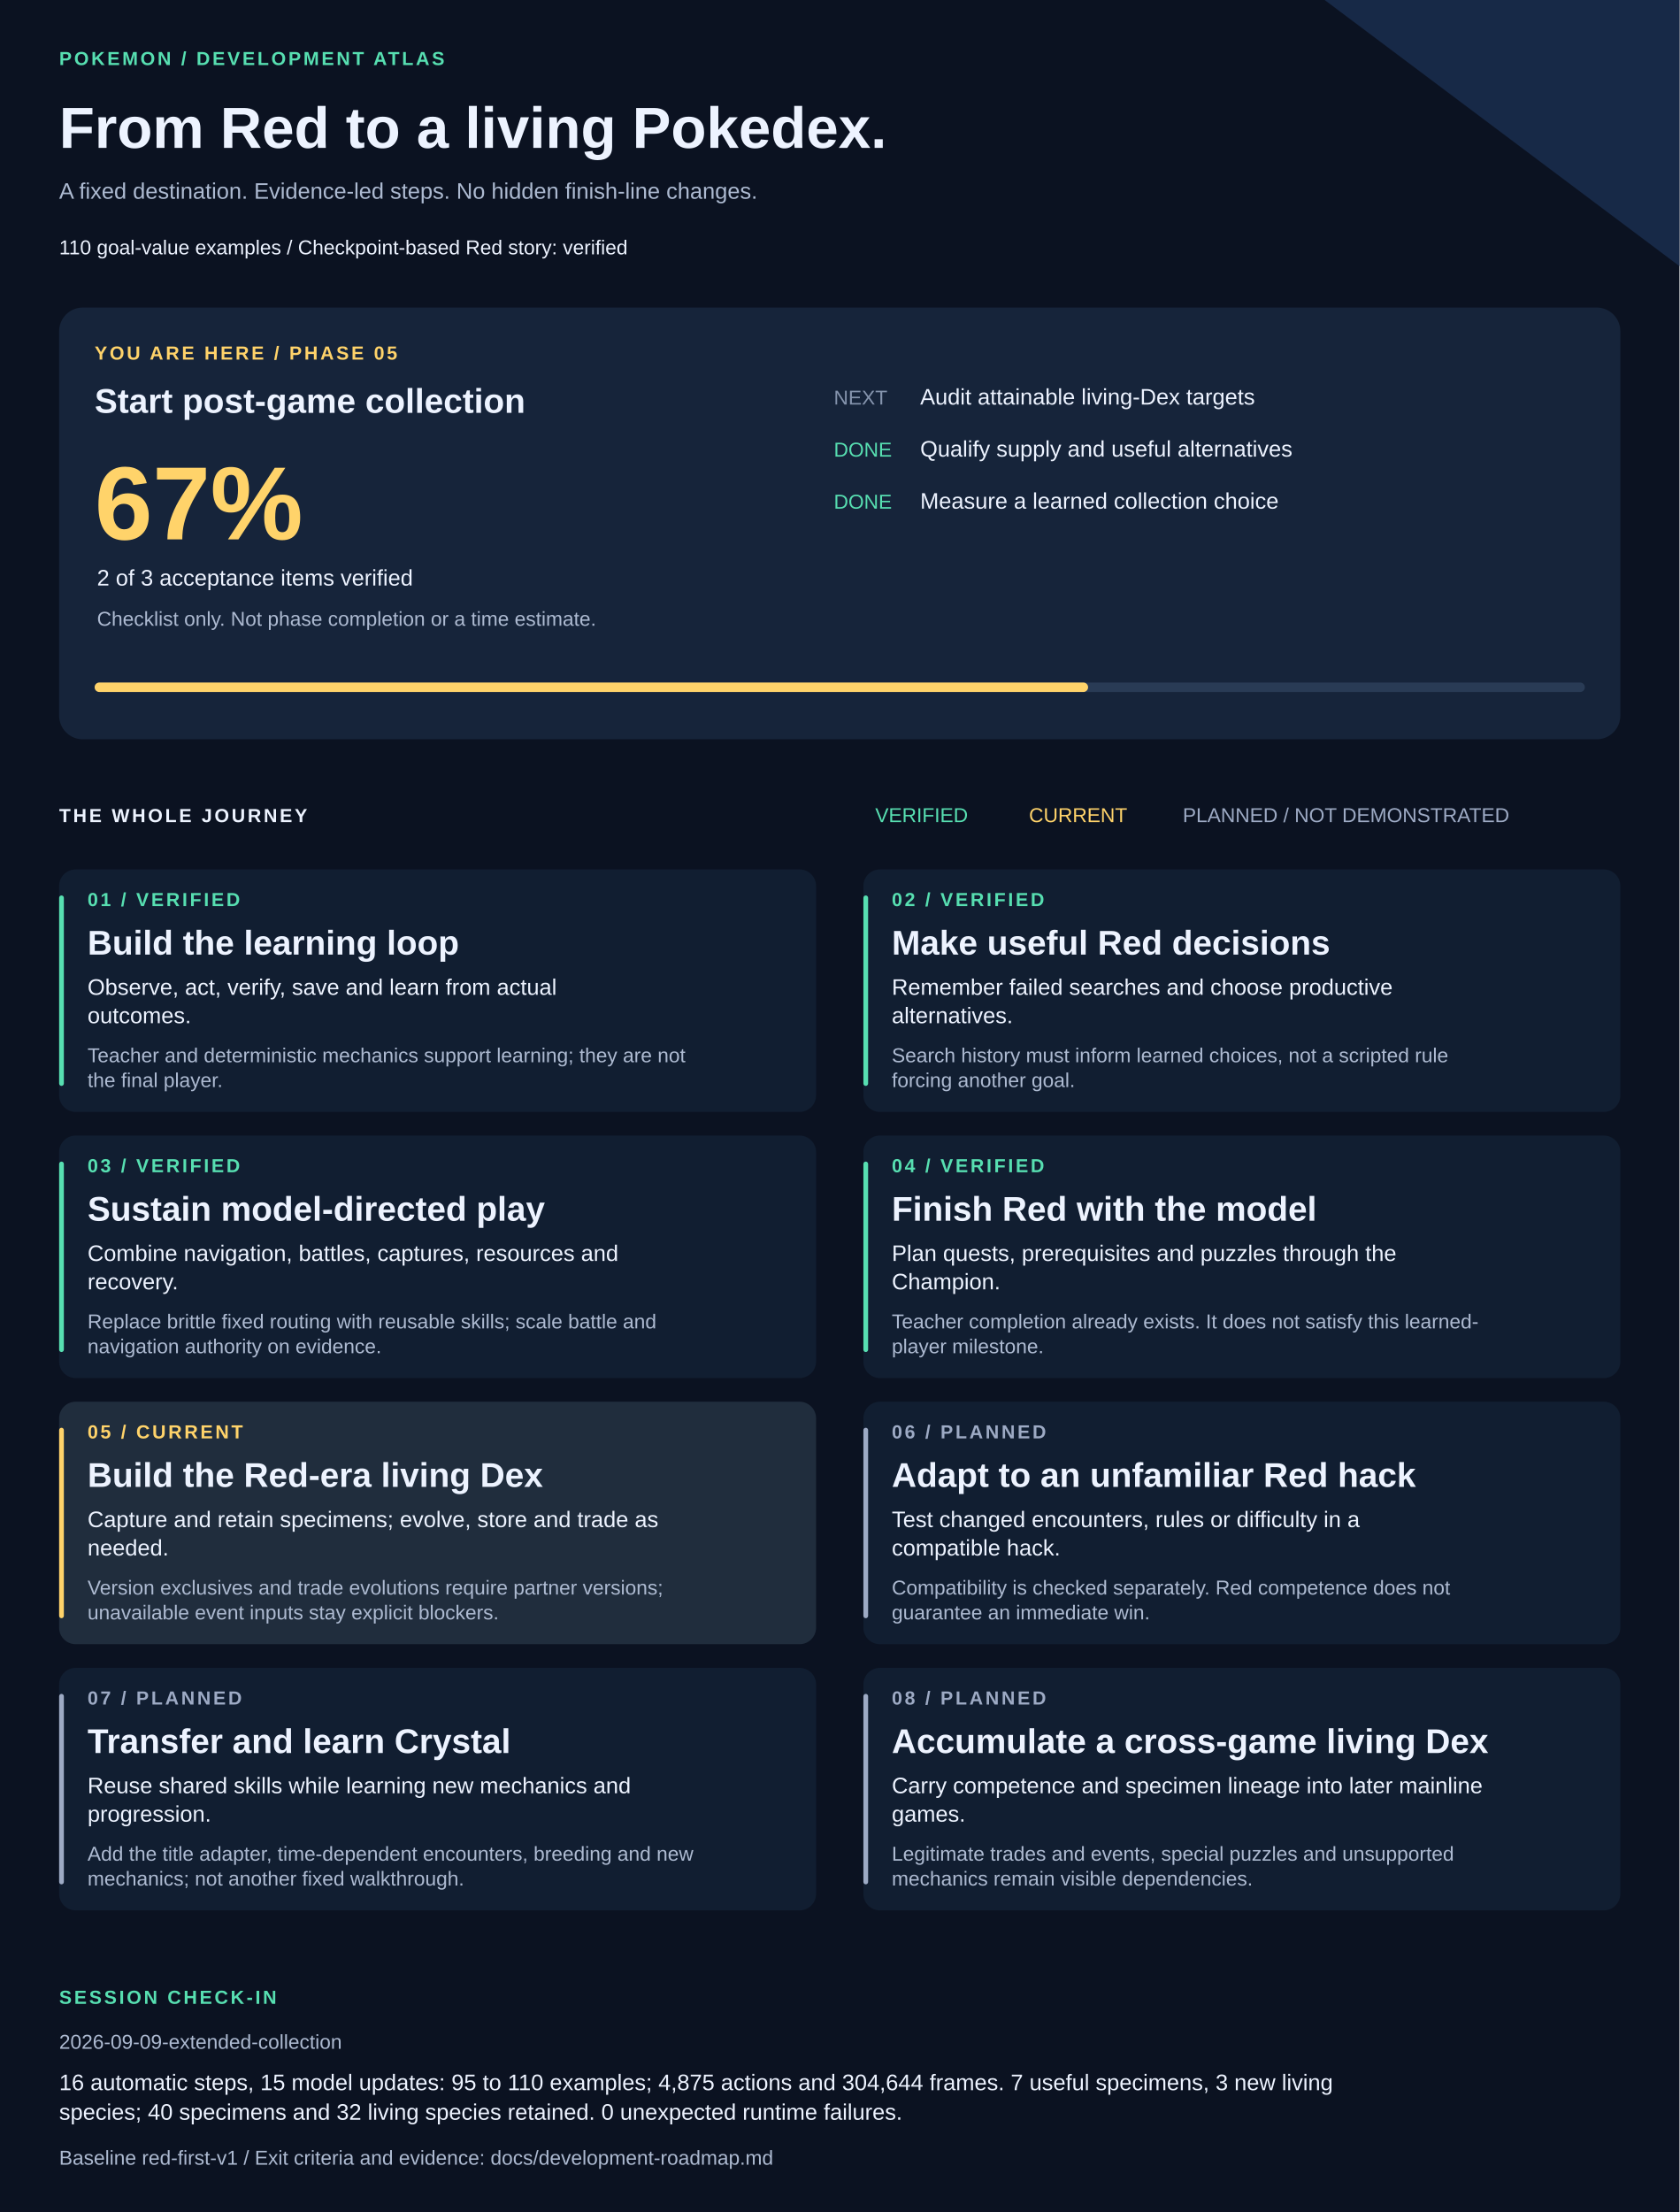
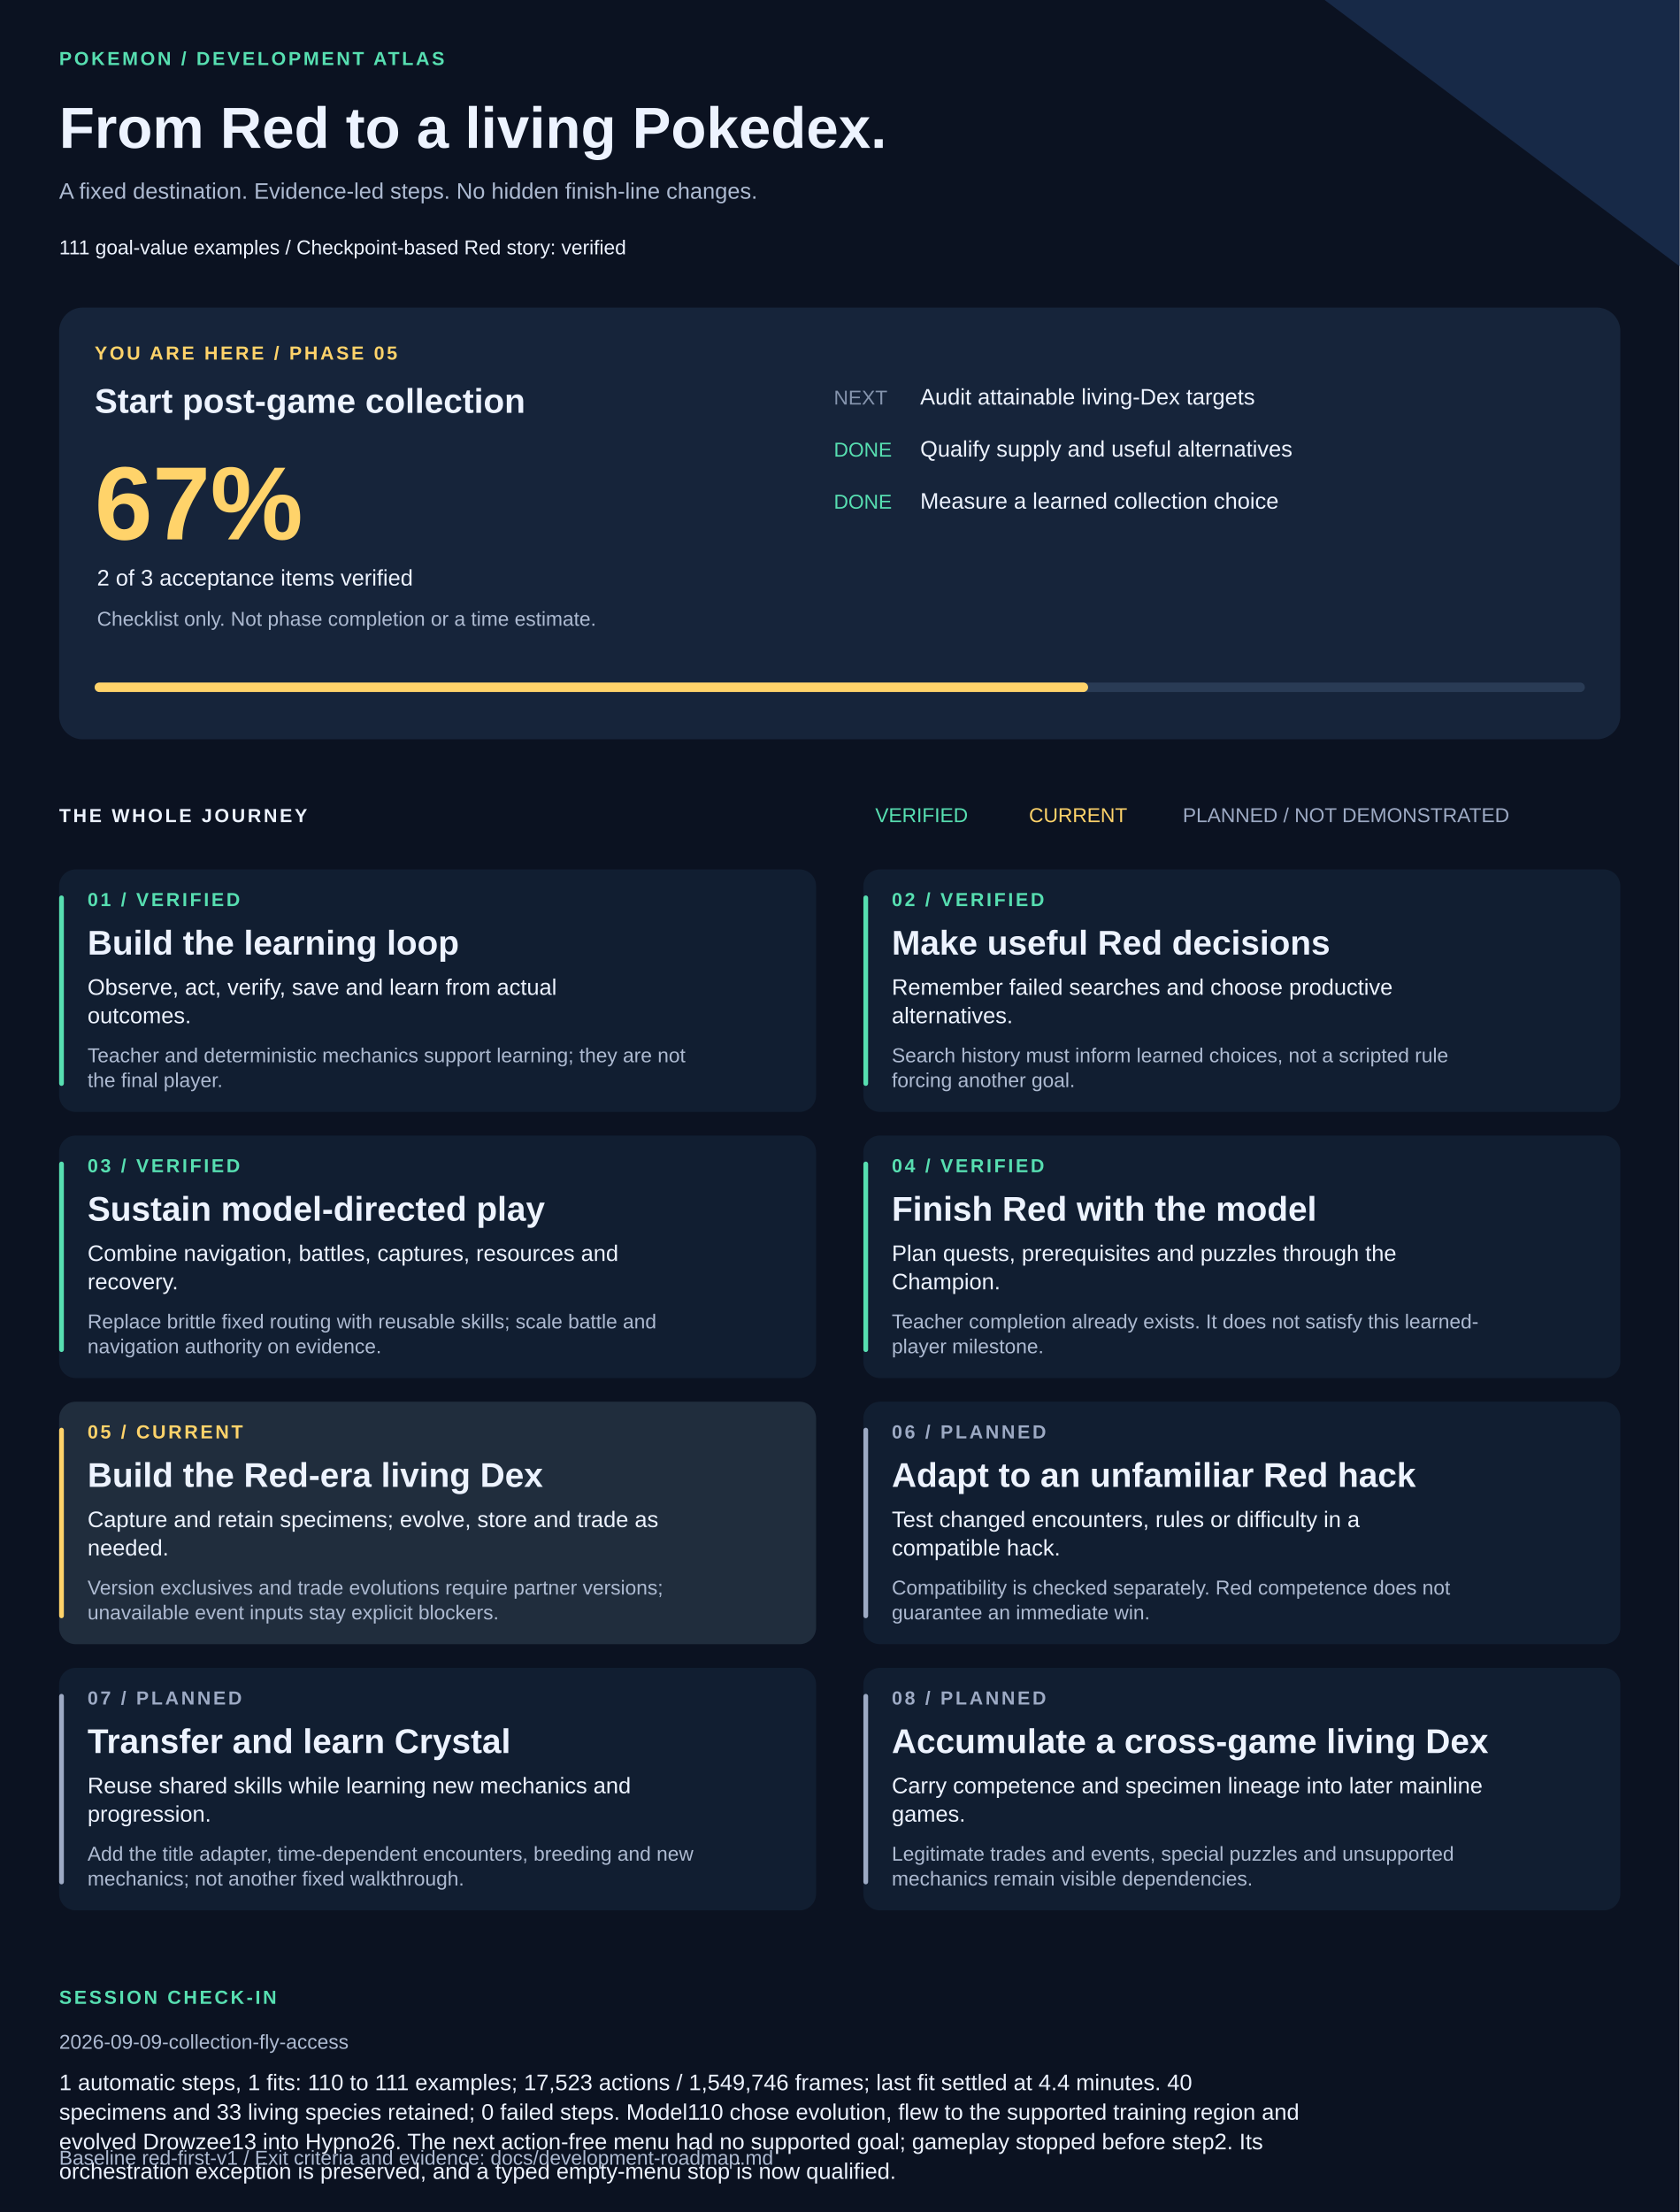
<svg xmlns="http://www.w3.org/2000/svg" width="1420" height="1870" viewBox="0 0 1420 1870" role="img" aria-labelledby="title description">
  <style>text{font-family:Arial,Helvetica,sans-serif;fill:#edf3ff}.muted{fill:#adbad1}.eyebrow{font-size:16px;letter-spacing:2px;font-weight:bold}.heading{font-size:29px;font-weight:bold}.body{font-size:19px}.small{font-size:17px}</style>
  <rect width="1420" height="1870" fill="#0b1221" />
  <path d="M1120 0H1420V225Z" fill="#172947" />
  <text x="50" y="55" class="eyebrow" style="fill:#57dfb1">POKEMON / DEVELOPMENT ATLAS</text>
  <text x="50" y="125" style="font-size:49px;font-weight:bold">From Red to a living Pokedex.</text>
  <text x="50" y="168" class="body muted">A fixed destination. Evidence-led steps. No hidden finish-line changes.</text>
-   <text x="50" y="215" class="small">110 goal-value examples  /  Checkpoint-based Red story: verified</text>
+   <text x="50" y="215" class="small">111 goal-value examples  /  Checkpoint-based Red story: verified</text>
  <rect x="50" y="260" width="1320" height="365" rx="20" fill="#16243a" />
  <text x="80" y="304" class="eyebrow" style="fill:#ffd36a">YOU ARE HERE / PHASE 05</text>
  <text x="80" y="349" class="heading">Start post-game collection</text>
  <text x="80" y="456" style="font-size:88px;font-weight:bold;fill:#ffd36a">67%</text>
  <text x="82" y="495" class="body">2 of 3 acceptance items verified</text>
  <text x="82" y="529" class="small muted">Checklist only. Not phase completion or a time estimate.</text>
  <text x="705" y="342" class="small" style="fill:#8594ad">NEXT</text>
  <text x="778" y="342" class="body">Audit attainable living-Dex targets</text>
  <text x="705" y="386" class="small" style="fill:#57dfb1">DONE</text>
  <text x="778" y="386" class="body">Qualify supply and useful alternatives</text>
  <text x="705" y="430" class="small" style="fill:#57dfb1">DONE</text>
  <text x="778" y="430" class="body">Measure a learned collection choice</text>
  <rect x="80" y="577" width="1260" height="8" rx="4" fill="#293b55" />
  <rect x="80" y="577" width="840" height="8" rx="4" fill="#ffd36a" />
  <text x="50" y="695" class="eyebrow">THE WHOLE JOURNEY</text>
  <text x="740" y="695" class="small" style="fill:#57dfb1">VERIFIED</text>
  <text x="870" y="695" class="small" style="fill:#ffd36a">CURRENT</text>
  <text x="1000" y="695" class="small" style="fill:#9daac4">PLANNED / NOT DEMONSTRATED</text>
  <rect x="50" y="735" width="640" height="205" rx="14" fill="#111e31" />
  <rect x="50" y="757" width="4" height="161" rx="2" fill="#57dfb1" />
  <text x="74" y="766" class="eyebrow" style="fill:#57dfb1">01 / VERIFIED</text>
  <text x="74" y="807" class="heading">Build the learning loop</text>
  <text x="74" y="841" class="body">Observe, act, verify, save and learn from actual</text>
  <text x="74" y="865" class="body">outcomes.</text>
  <text x="74" y="898" class="small muted">Teacher and deterministic mechanics support learning; they are not</text>
  <text x="74" y="919" class="small muted">the final player.</text>
  <rect x="730" y="735" width="640" height="205" rx="14" fill="#111e31" />
  <rect x="730" y="757" width="4" height="161" rx="2" fill="#57dfb1" />
  <text x="754" y="766" class="eyebrow" style="fill:#57dfb1">02 / VERIFIED</text>
  <text x="754" y="807" class="heading">Make useful Red decisions</text>
  <text x="754" y="841" class="body">Remember failed searches and choose productive</text>
  <text x="754" y="865" class="body">alternatives.</text>
  <text x="754" y="898" class="small muted">Search history must inform learned choices, not a scripted rule</text>
  <text x="754" y="919" class="small muted">forcing another goal.</text>
  <rect x="50" y="960" width="640" height="205" rx="14" fill="#111e31" />
  <rect x="50" y="982" width="4" height="161" rx="2" fill="#57dfb1" />
  <text x="74" y="991" class="eyebrow" style="fill:#57dfb1">03 / VERIFIED</text>
  <text x="74" y="1032" class="heading">Sustain model-directed play</text>
  <text x="74" y="1066" class="body">Combine navigation, battles, captures, resources and</text>
  <text x="74" y="1090" class="body">recovery.</text>
  <text x="74" y="1123" class="small muted">Replace brittle fixed routing with reusable skills; scale battle and</text>
  <text x="74" y="1144" class="small muted">navigation authority on evidence.</text>
  <rect x="730" y="960" width="640" height="205" rx="14" fill="#111e31" />
  <rect x="730" y="982" width="4" height="161" rx="2" fill="#57dfb1" />
  <text x="754" y="991" class="eyebrow" style="fill:#57dfb1">04 / VERIFIED</text>
  <text x="754" y="1032" class="heading">Finish Red with the model</text>
  <text x="754" y="1066" class="body">Plan quests, prerequisites and puzzles through the</text>
  <text x="754" y="1090" class="body">Champion.</text>
  <text x="754" y="1123" class="small muted">Teacher completion already exists. It does not satisfy this learned-</text>
  <text x="754" y="1144" class="small muted">player milestone.</text>
  <rect x="50" y="1185" width="640" height="205" rx="14" fill="#202d3d" />
  <rect x="50" y="1207" width="4" height="161" rx="2" fill="#ffd36a" />
  <text x="74" y="1216" class="eyebrow" style="fill:#ffd36a">05 / CURRENT</text>
  <text x="74" y="1257" class="heading">Build the Red-era living Dex</text>
  <text x="74" y="1291" class="body">Capture and retain specimens; evolve, store and trade as</text>
  <text x="74" y="1315" class="body">needed.</text>
  <text x="74" y="1348" class="small muted">Version exclusives and trade evolutions require partner versions;</text>
  <text x="74" y="1369" class="small muted">unavailable event inputs stay explicit blockers.</text>
  <rect x="730" y="1185" width="640" height="205" rx="14" fill="#111e31" />
  <rect x="730" y="1207" width="4" height="161" rx="2" fill="#9daac4" />
  <text x="754" y="1216" class="eyebrow" style="fill:#9daac4">06 / PLANNED</text>
  <text x="754" y="1257" class="heading">Adapt to an unfamiliar Red hack</text>
  <text x="754" y="1291" class="body">Test changed encounters, rules or difficulty in a</text>
  <text x="754" y="1315" class="body">compatible hack.</text>
  <text x="754" y="1348" class="small muted">Compatibility is checked separately. Red competence does not</text>
  <text x="754" y="1369" class="small muted">guarantee an immediate win.</text>
  <rect x="50" y="1410" width="640" height="205" rx="14" fill="#111e31" />
  <rect x="50" y="1432" width="4" height="161" rx="2" fill="#9daac4" />
  <text x="74" y="1441" class="eyebrow" style="fill:#9daac4">07 / PLANNED</text>
  <text x="74" y="1482" class="heading">Transfer and learn Crystal</text>
  <text x="74" y="1516" class="body">Reuse shared skills while learning new mechanics and</text>
  <text x="74" y="1540" class="body">progression.</text>
  <text x="74" y="1573" class="small muted">Add the title adapter, time-dependent encounters, breeding and new</text>
  <text x="74" y="1594" class="small muted">mechanics; not another fixed walkthrough.</text>
  <rect x="730" y="1410" width="640" height="205" rx="14" fill="#111e31" />
  <rect x="730" y="1432" width="4" height="161" rx="2" fill="#9daac4" />
  <text x="754" y="1441" class="eyebrow" style="fill:#9daac4">08 / PLANNED</text>
  <text x="754" y="1482" class="heading">Accumulate a cross-game living Dex</text>
  <text x="754" y="1516" class="body">Carry competence and specimen lineage into later mainline</text>
  <text x="754" y="1540" class="body">games.</text>
  <text x="754" y="1573" class="small muted">Legitimate trades and events, special puzzles and unsupported</text>
  <text x="754" y="1594" class="small muted">mechanics remain visible dependencies.</text>
  <text x="50" y="1694" class="eyebrow" style="fill:#57dfb1">SESSION CHECK-IN</text>
-   <text x="50" y="1732" class="small muted">2026-09-09-extended-collection</text>
-   <text x="50" y="1767" class="body">16 automatic steps, 15 model updates: 95 to 110 examples; 4,875 actions and 304,644 frames. 7 useful specimens, 3 new living</text>
-   <text x="50" y="1792" class="body">species; 40 specimens and 32 living species retained. 0 unexpected runtime failures.</text>
+   <text x="50" y="1732" class="small muted">2026-09-09-collection-fly-access</text>
+   <text x="50" y="1767" class="body">1 automatic steps, 1 fits: 110 to 111 examples; 17,523 actions / 1,549,746 frames; last fit settled at 4.4 minutes. 40</text>
+   <text x="50" y="1792" class="body">specimens and 33 living species retained; 0 failed steps. Model110 chose evolution, flew to the supported training region and</text>
+   <text x="50" y="1817" class="body">evolved Drowzee13 into Hypno26. The next action-free menu had no supported goal; gameplay stopped before step2. Its</text>
+   <text x="50" y="1842" class="body">orchestration exception is preserved, and a typed empty-menu stop is now qualified.</text>
  <text x="50" y="1830" class="small muted">Baseline red-first-v1 / Exit criteria and evidence: docs/development-roadmap.md</text>
</svg>
